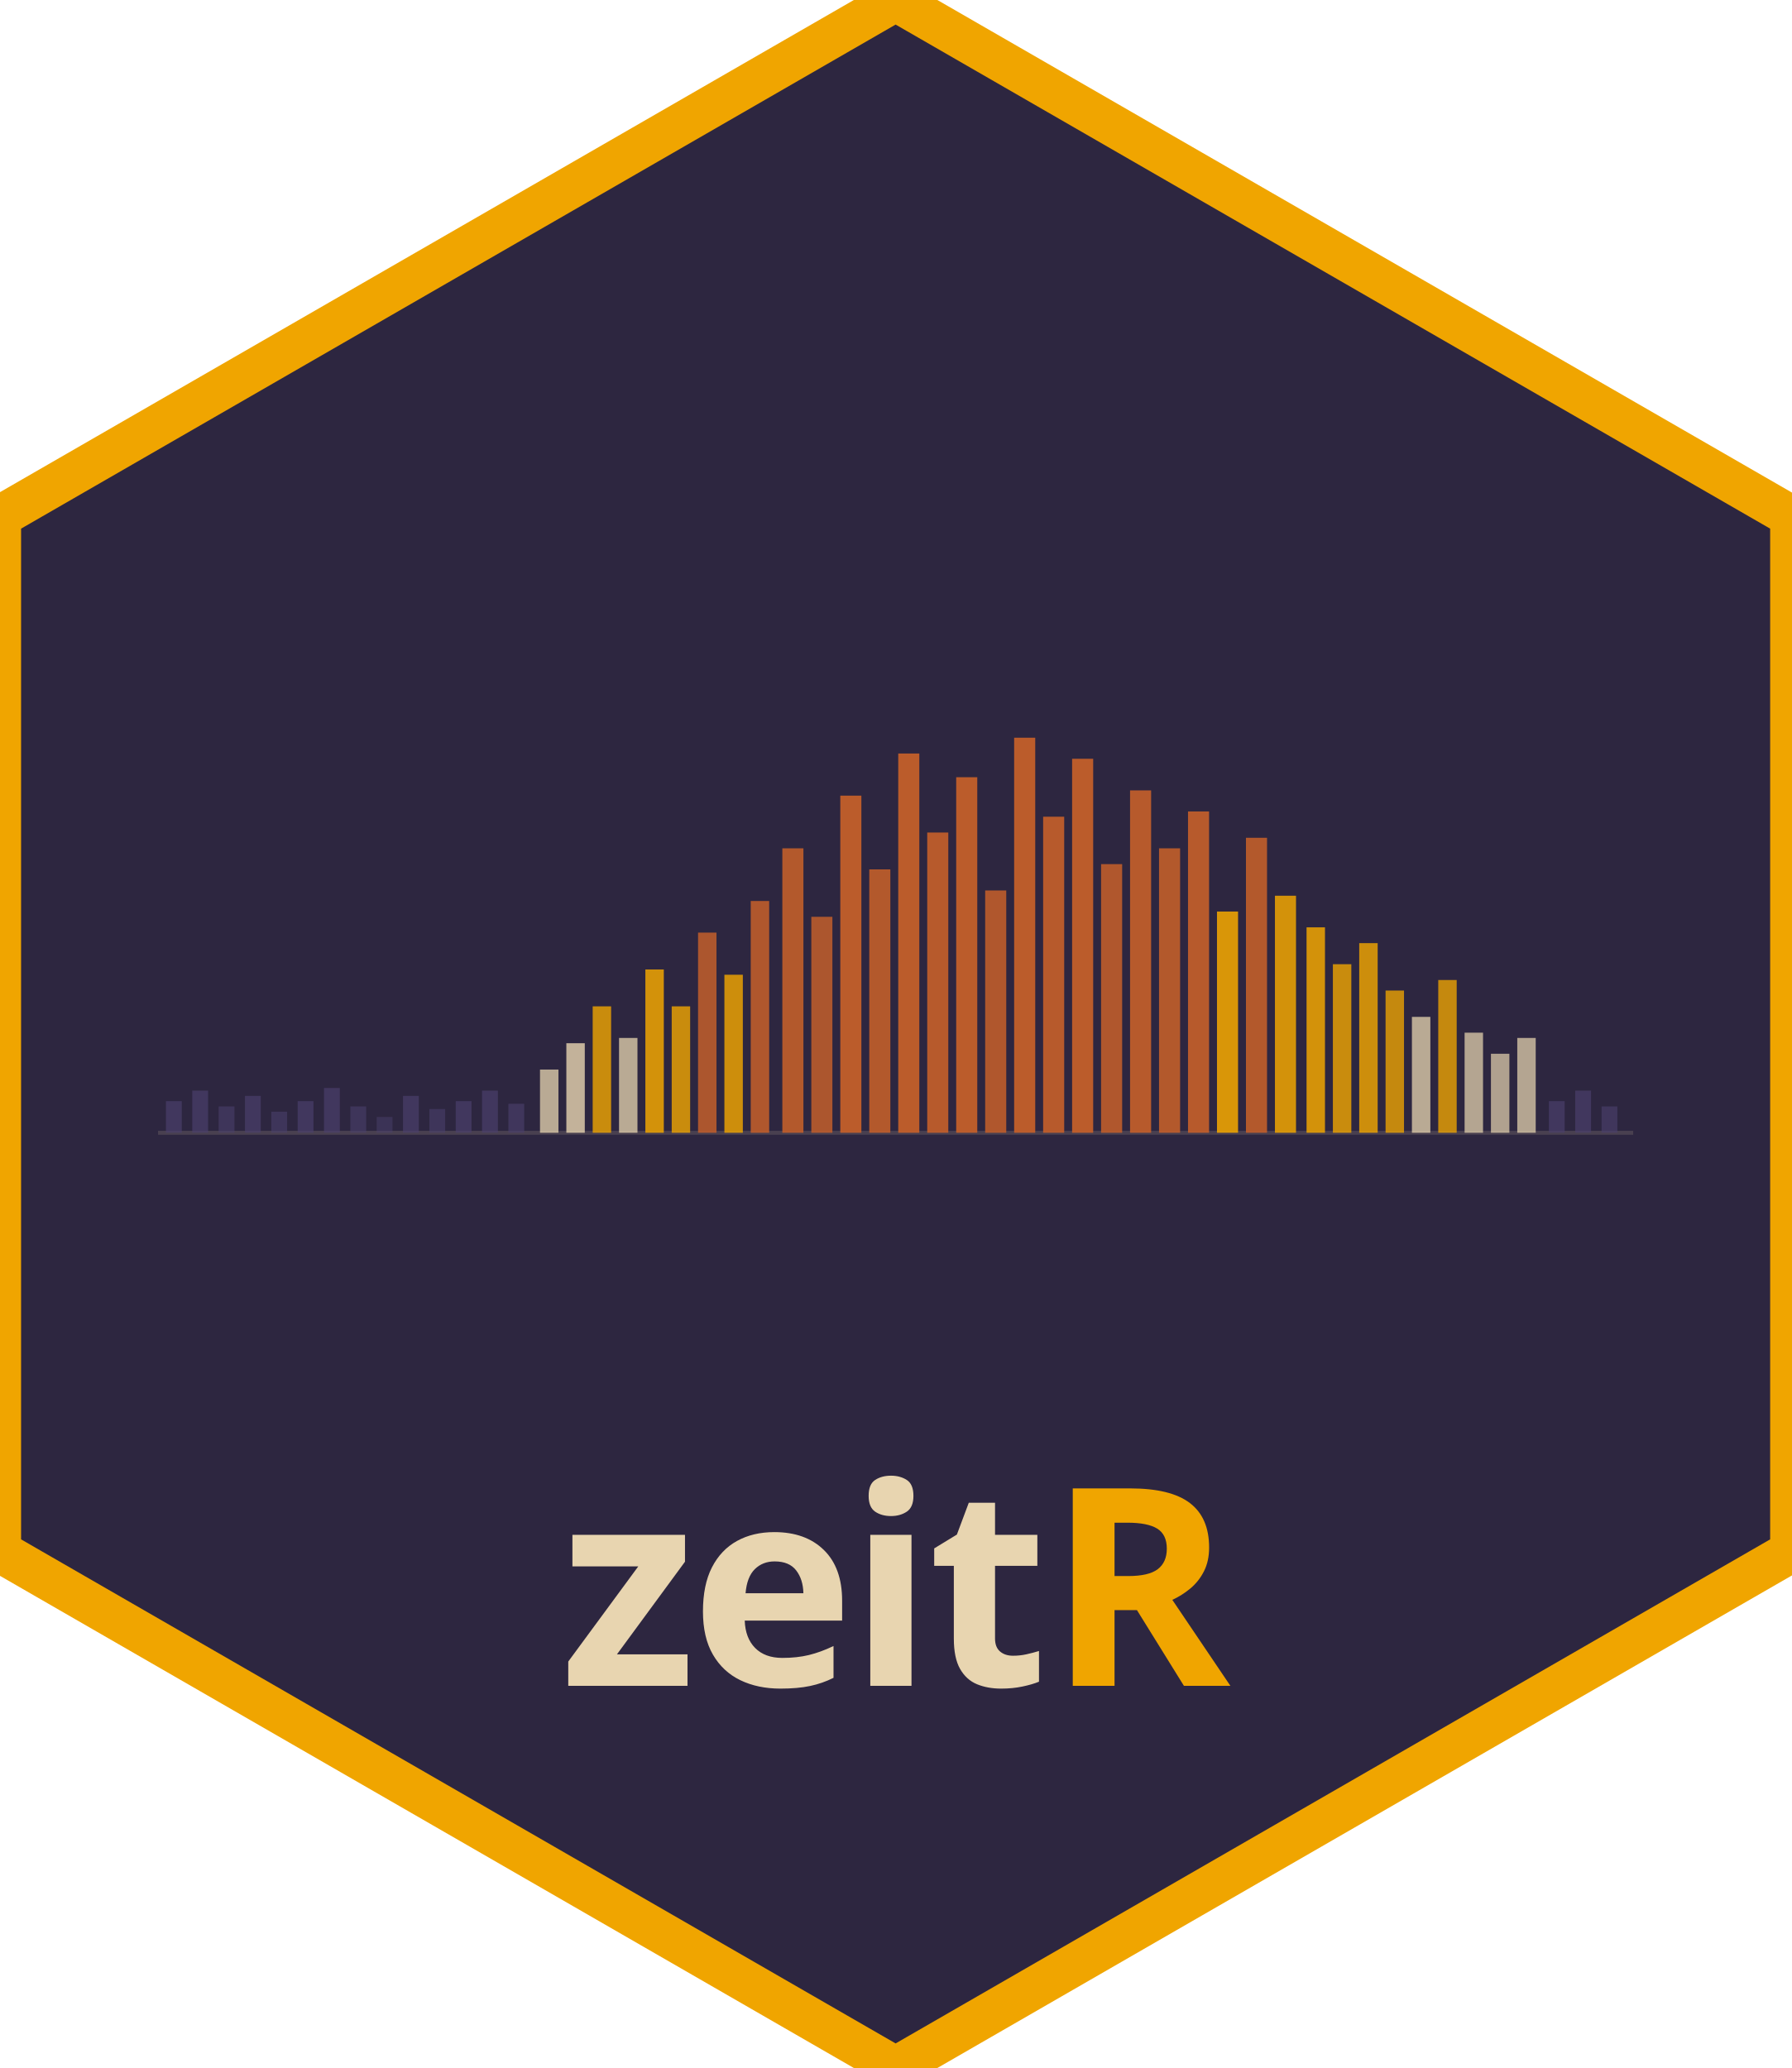
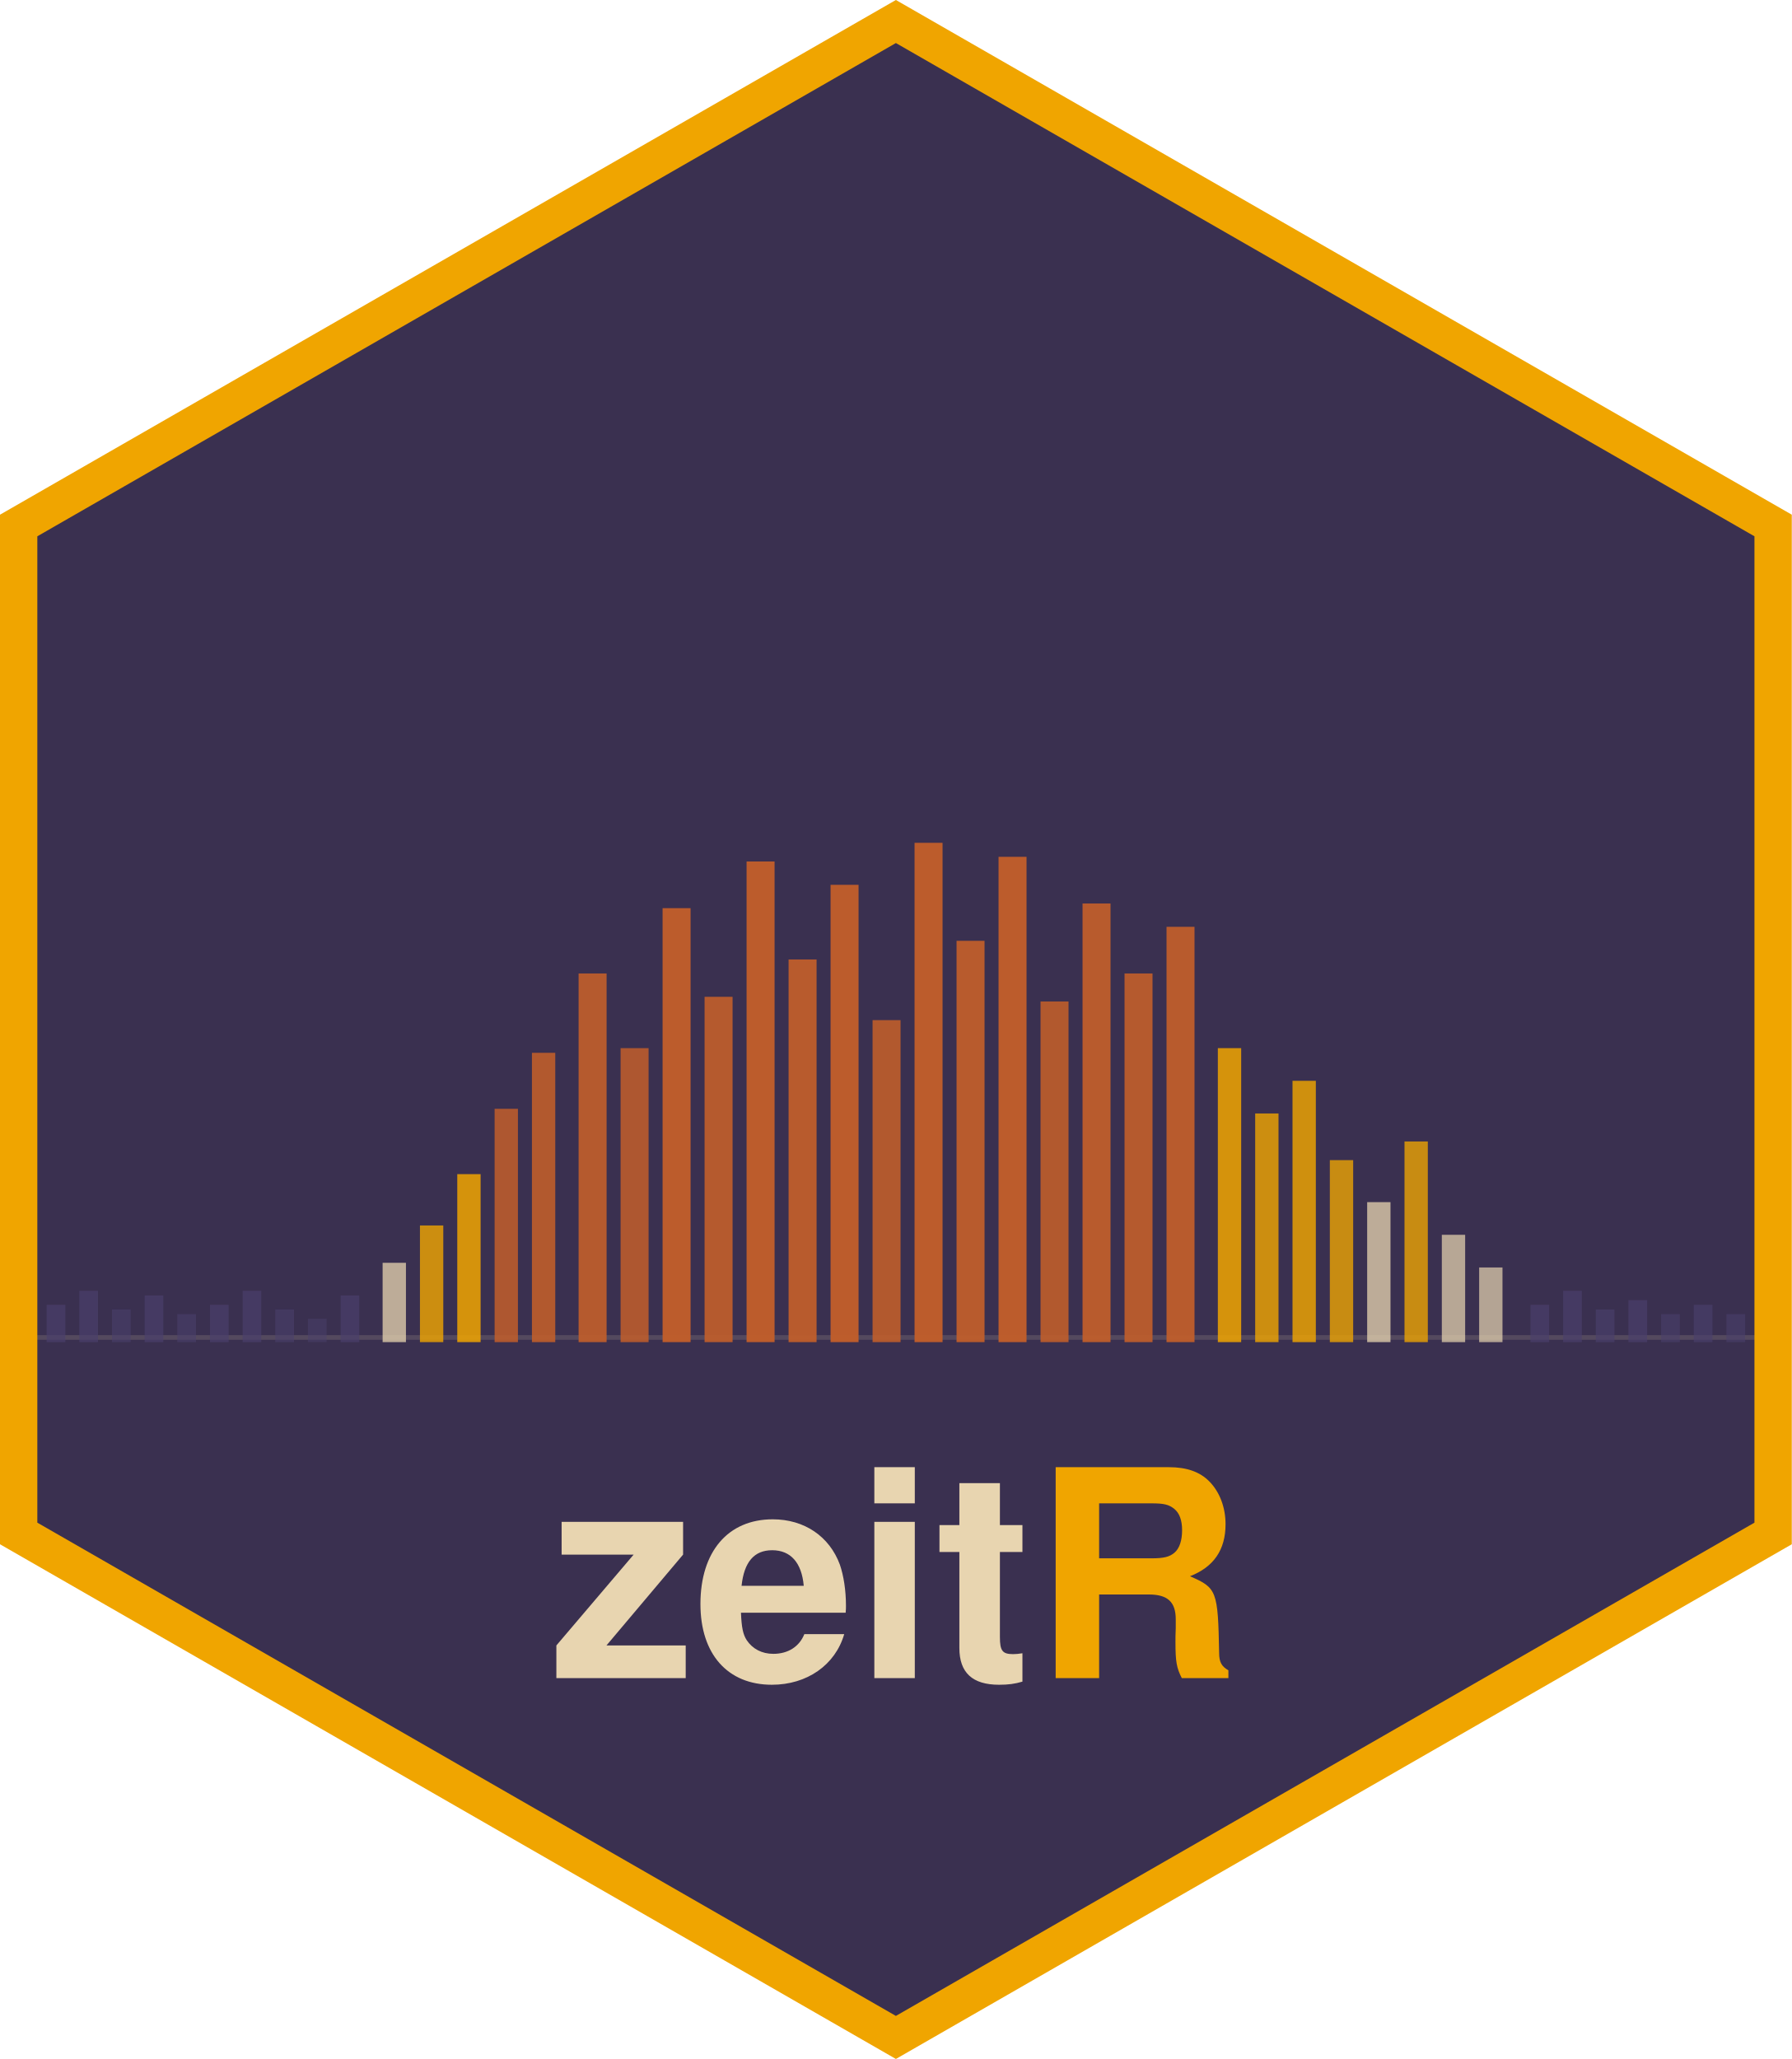
- <svg xmlns="http://www.w3.org/2000/svg" width="181" height="209" viewBox="0 0 680 785" role="img">
+ <svg xmlns="http://www.w3.org/2000/svg" id="Layer_1" version="1.1" viewBox="0 0 384 441.23">
  <defs>
-     <clipPath id="hc11">
-       <polygon points="340,0 680,196 680,589 340,785 0,589 0,196" />
+     <style>
+       .st0, .st1, .st2 {
+         fill: none;
+       }
+ 
+       .st3, .st4, .st5, .st6, .st7, .st8, .st9, .st10, .st11, .st12, .st13, .st14, .st15, .st2, .st16, .st17, .st18, .st19, .st20, .st21 {
+         isolation: isolate;
+       }
+ 
+       .st4, .st13, .st14, .st15 {
+         fill: #e8d5b0;
+       }
+ 
+       .st4, .st16 {
+         font-family: Helvetica-Bold, Helvetica;
+         font-size: 62px;
+         font-weight: 700;
+       }
+ 
+       .st5, .st6, .st7, .st8, .st16 {
+         fill: #f0a500;
+       }
+ 
+       .st5, .st18 {
+         opacity: .85;
+       }
+ 
+       .st6 {
+         opacity: .82;
+       }
+ 
+       .st7 {
+         opacity: .78;
+       }
+ 
+       .st8 {
+         opacity: .8;
+       }
+ 
+       .st9 {
+         opacity: .6;
+       }
+ 
+       .st9, .st10, .st11, .st12 {
+         fill: #4a3f6b;
+       }
+ 
+       .st10 {
+         opacity: .65;
+       }
+ 
+       .st11 {
+         opacity: .5;
+       }
+ 
+       .st12, .st15 {
+         opacity: .7;
+       }
+ 
+       .st13 {
+         opacity: .75;
+       }
+ 
+       .st14 {
+         opacity: .72;
+       }
+ 
+       .st1 {
+         stroke: #f0a500;
+         stroke-width: 8px;
+       }
+ 
+       .st22 {
+         fill: #3a3050;
+       }
+ 
+       .st2 {
+         opacity: .15;
+         stroke: #e8d5b0;
+       }
+ 
+       .st17 {
+         opacity: .95;
+       }
+ 
+       .st17, .st18, .st19, .st20, .st21 {
+         fill: #c25e2a;
+       }
+ 
+       .st19 {
+         opacity: .92;
+       }
+ 
+       .st20 {
+         opacity: .88;
+       }
+ 
+       .st21 {
+         opacity: .9;
+       }
+ 
+       .st23 {
+         clip-path: url(#clippath);
+       }
+     </style>
+     <clipPath id="clippath">
+       <polygon class="st0" points="192 4.61 380 112.61 380 328.61 192 436.61 4 328.61 4 112.61 192 4.61" />
    </clipPath>
  </defs>
-   <polygon points="340,0 680,196 680,589 340,785 0,589 0,196" fill="#2D2640" />
-   <g clip-path="url(#hc11)">
-     <line x1="60" y1="430" x2="620" y2="430" stroke="#E8D5B0" stroke-width="1.5" opacity="0.15" />
-     <rect x="63" y="418" width="6" height="12" fill="#4A3F6B" opacity="0.7" />
-     <rect x="73" y="414" width="6" height="16" fill="#4A3F6B" opacity="0.7" />
-     <rect x="83" y="420" width="6" height="10" fill="#4A3F6B" opacity="0.6" />
-     <rect x="93" y="416" width="6" height="14" fill="#4A3F6B" opacity="0.7" />
-     <rect x="103" y="422" width="6" height="8" fill="#4A3F6B" opacity="0.6" />
-     <rect x="113" y="418" width="6" height="12" fill="#4A3F6B" opacity="0.7" />
-     <rect x="123" y="413" width="6" height="17" fill="#4A3F6B" opacity="0.7" />
-     <rect x="133" y="420" width="6" height="10" fill="#4A3F6B" opacity="0.6" />
-     <rect x="143" y="424" width="6" height="6" fill="#4A3F6B" opacity="0.5" />
-     <rect x="153" y="416" width="6" height="14" fill="#4A3F6B" opacity="0.7" />
-     <rect x="163" y="421" width="6" height="9" fill="#4A3F6B" opacity="0.6" />
-     <rect x="173" y="418" width="6" height="12" fill="#4A3F6B" opacity="0.7" />
-     <rect x="183" y="414" width="6" height="16" fill="#4A3F6B" opacity="0.7" />
-     <rect x="193" y="419" width="6" height="11" fill="#4A3F6B" opacity="0.65" />
-     <rect x="205" y="406" width="7" height="24" fill="#E8D5B0" opacity="0.75" />
-     <rect x="215" y="396" width="7" height="34" fill="#E8D5B0" opacity="0.8" />
-     <rect x="225" y="382" width="7" height="48" fill="#F0A500" opacity="0.8" />
-     <rect x="235" y="394" width="7" height="36" fill="#E8D5B0" opacity="0.75" />
-     <rect x="245" y="368" width="7" height="62" fill="#F0A500" opacity="0.85" />
-     <rect x="255" y="382" width="7" height="48" fill="#F0A500" opacity="0.8" />
-     <rect x="265" y="354" width="7" height="76" fill="#C25E2A" opacity="0.85" />
-     <rect x="275" y="370" width="7" height="60" fill="#F0A500" opacity="0.82" />
-     <rect x="285" y="342" width="7" height="88" fill="#C25E2A" opacity="0.88" />
-     <rect x="297" y="322" width="8" height="108" fill="#C25E2A" opacity="0.9" />
-     <rect x="308" y="348" width="8" height="82" fill="#C25E2A" opacity="0.85" />
-     <rect x="319" y="302" width="8" height="128" fill="#C25E2A" opacity="0.95" />
-     <rect x="330" y="330" width="8" height="100" fill="#C25E2A" opacity="0.9" />
-     <rect x="341" y="286" width="8" height="144" fill="#C25E2A" opacity="0.95" />
-     <rect x="352" y="316" width="8" height="114" fill="#C25E2A" opacity="0.92" />
-     <rect x="363" y="295" width="8" height="135" fill="#C25E2A" opacity="0.95" />
-     <rect x="374" y="338" width="8" height="92" fill="#C25E2A" opacity="0.88" />
-     <rect x="385" y="280" width="8" height="150" fill="#C25E2A" opacity="0.95" />
-     <rect x="396" y="310" width="8" height="120" fill="#C25E2A" opacity="0.92" />
-     <rect x="407" y="288" width="8" height="142" fill="#C25E2A" opacity="0.95" />
-     <rect x="418" y="328" width="8" height="102" fill="#C25E2A" opacity="0.88" />
-     <rect x="429" y="300" width="8" height="130" fill="#C25E2A" opacity="0.92" />
-     <rect x="440" y="322" width="8" height="108" fill="#C25E2A" opacity="0.9" />
-     <rect x="451" y="308" width="8" height="122" fill="#C25E2A" opacity="0.92" />
-     <rect x="462" y="346" width="8" height="84" fill="#F0A500" opacity="0.88" />
-     <rect x="473" y="318" width="8" height="112" fill="#C25E2A" opacity="0.9" />
-     <rect x="484" y="340" width="8" height="90" fill="#F0A500" opacity="0.85" />
-     <rect x="496" y="352" width="7" height="78" fill="#F0A500" opacity="0.85" />
-     <rect x="506" y="366" width="7" height="64" fill="#F0A500" opacity="0.8" />
-     <rect x="516" y="358" width="7" height="72" fill="#F0A500" opacity="0.82" />
-     <rect x="526" y="376" width="7" height="54" fill="#F0A500" opacity="0.78" />
-     <rect x="536" y="386" width="7" height="44" fill="#E8D5B0" opacity="0.75" />
-     <rect x="546" y="372" width="7" height="58" fill="#F0A500" opacity="0.78" />
-     <rect x="556" y="392" width="7" height="38" fill="#E8D5B0" opacity="0.72" />
-     <rect x="566" y="400" width="7" height="30" fill="#E8D5B0" opacity="0.7" />
-     <rect x="576" y="394" width="7" height="36" fill="#E8D5B0" opacity="0.72" />
-     <rect x="588" y="418" width="6" height="12" fill="#4A3F6B" opacity="0.7" />
-     <rect x="598" y="414" width="6" height="16" fill="#4A3F6B" opacity="0.7" />
-     <rect x="608" y="420" width="6" height="10" fill="#4A3F6B" opacity="0.65" />
+   <polygon class="st22" points="192 4.61 380 112.61 380 328.61 192 436.61 4 328.61 4 112.61 192 4.61" />
+   <g class="st23">
+     <g>
+       <line class="st2" x1="4" y1="286.61" x2="380" y2="286.61" />
+       <rect class="st12" x="10" y="279.61" width="4" height="8" />
+       <rect class="st12" x="17" y="276.61" width="4" height="11" />
+       <rect class="st9" x="24" y="280.61" width="4" height="7" />
+       <rect class="st12" x="31" y="277.61" width="4" height="10" />
+       <rect class="st9" x="38" y="281.61" width="4" height="6" />
+       <rect class="st12" x="45" y="279.61" width="4" height="8" />
+       <rect class="st12" x="52" y="276.61" width="4" height="11" />
+       <rect class="st9" x="59" y="280.61" width="4" height="7" />
+       <rect class="st11" x="66" y="282.61" width="4" height="5" />
+       <rect class="st12" x="73" y="277.61" width="4" height="10" />
+       <rect class="st13" x="82" y="270.61" width="5" height="17" />
+       <rect class="st8" x="90" y="262.61" width="5" height="25" />
+       <rect class="st5" x="98" y="251.61" width="5" height="36" />
+       <rect class="st18" x="106" y="237.61" width="5" height="50" />
+       <rect class="st20" x="114" y="225.61" width="5" height="62" />
+       <rect class="st21" x="124" y="208.61" width="6" height="79" />
+       <rect class="st18" x="133" y="224.61" width="6" height="63" />
+       <rect class="st17" x="142" y="194.61" width="6" height="93" />
+       <rect class="st21" x="151" y="213.61" width="6" height="74" />
+       <rect class="st17" x="160" y="184.61" width="6" height="103" />
+       <rect class="st19" x="169" y="205.61" width="6" height="82" />
+       <rect class="st17" x="178" y="189.61" width="6" height="98" />
+       <rect class="st20" x="187" y="218.61" width="6" height="69" />
+       <rect class="st17" x="196" y="180.61" width="6" height="107" />
+       <rect class="st19" x="205" y="201.61" width="6" height="86" />
+       <rect class="st17" x="214" y="183.61" width="6" height="104" />
+       <rect class="st20" x="223" y="214.61" width="6" height="73" />
+       <rect class="st19" x="232" y="193.61" width="6" height="94" />
+       <rect class="st21" x="241" y="208.61" width="6" height="79" />
+       <rect class="st19" x="250" y="198.61" width="6" height="89" />
+       <rect class="st5" x="261" y="224.61" width="5" height="63" />
+       <rect class="st8" x="269" y="238.61" width="5" height="49" />
+       <rect class="st6" x="277" y="231.61" width="5" height="56" />
+       <rect class="st7" x="285" y="248.61" width="5" height="39" />
+       <rect class="st13" x="293" y="257.61" width="5" height="30" />
+       <rect class="st7" x="301" y="244.61" width="5" height="43" />
+       <rect class="st14" x="309" y="264.61" width="5" height="23" />
+       <rect class="st15" x="317" y="271.61" width="5" height="16" />
+       <rect class="st12" x="328" y="279.61" width="4" height="8" />
+       <rect class="st12" x="335" y="276.61" width="4" height="11" />
+       <rect class="st10" x="342" y="280.61" width="4" height="7" />
+       <rect class="st12" x="349" y="278.61" width="4" height="9" />
+       <rect class="st9" x="356" y="281.61" width="4" height="6" />
+       <rect class="st10" x="363" y="279.61" width="4" height="8" />
+       <rect class="st9" x="370" y="281.61" width="4" height="6" />
+     </g>
  </g>
-   <text x="340" y="640" text-anchor="middle" font-family="'DM Sans', system-ui, sans-serif" font-size="105" font-weight="700" fill="#E8D5B0" letter-spacing="-2">zeit<tspan fill="#F0A500">R</tspan>
-   </text>
-   <polygon points="340,0 680,196 680,589 340,785 0,589 0,196" fill="none" stroke="#F0A500" stroke-width="16" />
+   <g class="st3">
+     <text class="st4" transform="translate(117.94 359.61)">
+       <tspan x="0" y="0">zeit</tspan>
+     </text>
+     <text class="st16" transform="translate(221.29 359.61)">
+       <tspan x="0" y="0">R</tspan>
+     </text>
+   </g>
+   <polygon class="st1" points="192 4.61 380 112.61 380 328.61 192 436.61 4 328.61 4 112.61 192 4.61" />
</svg>
